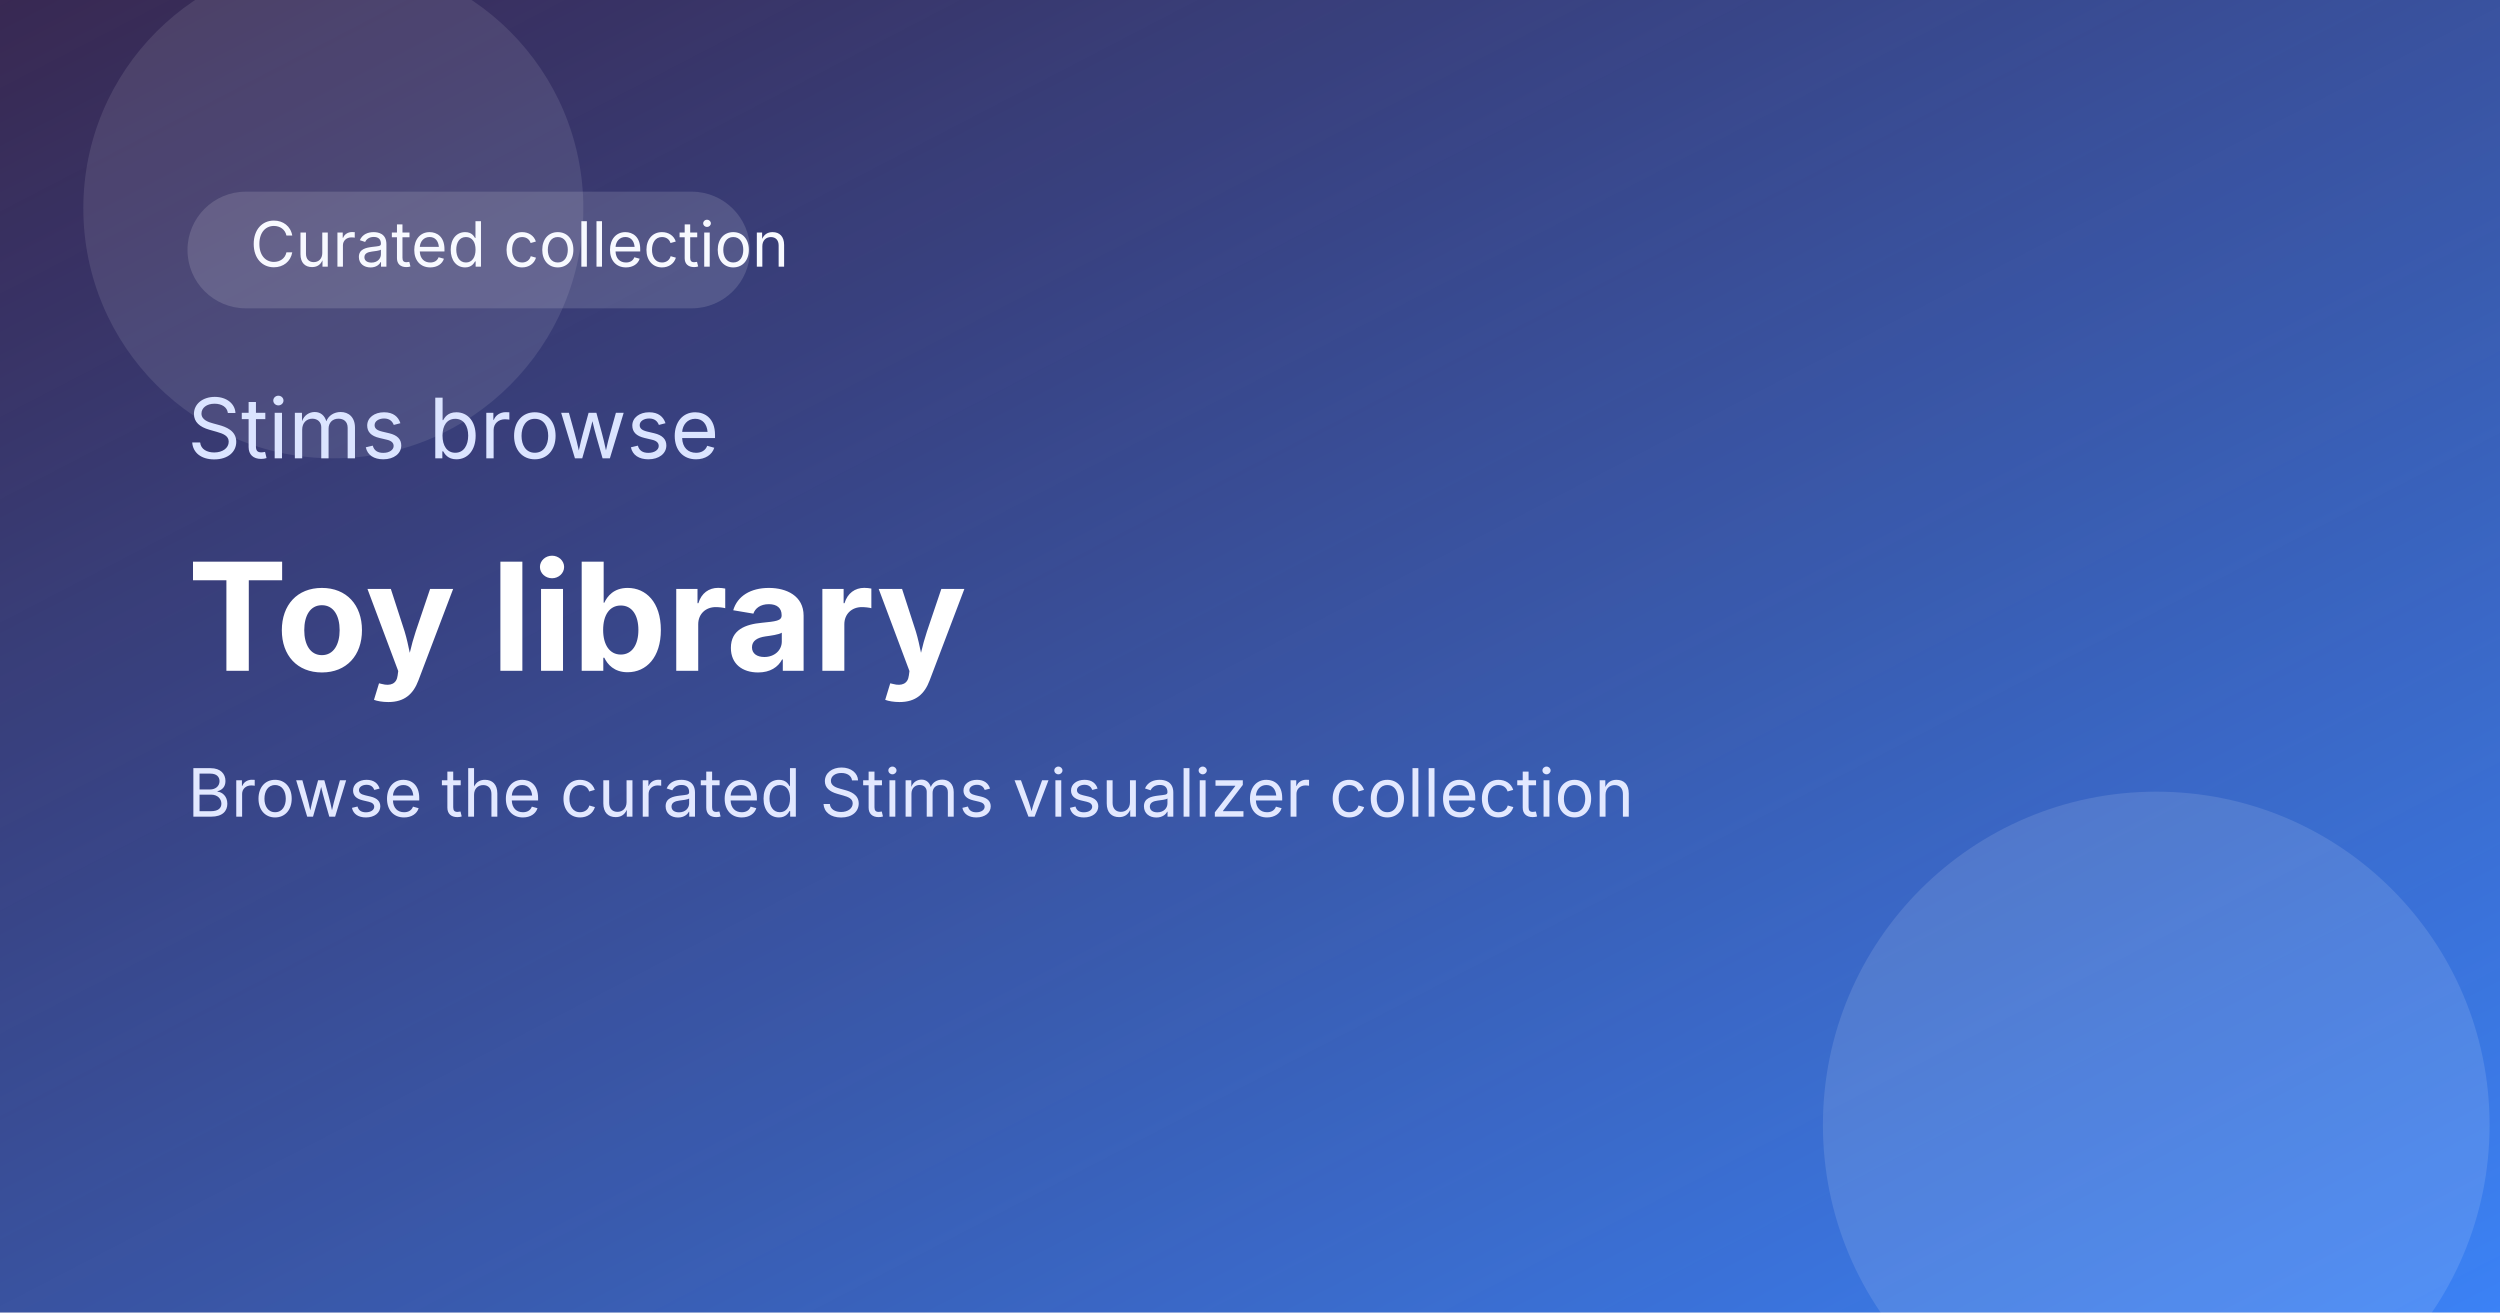
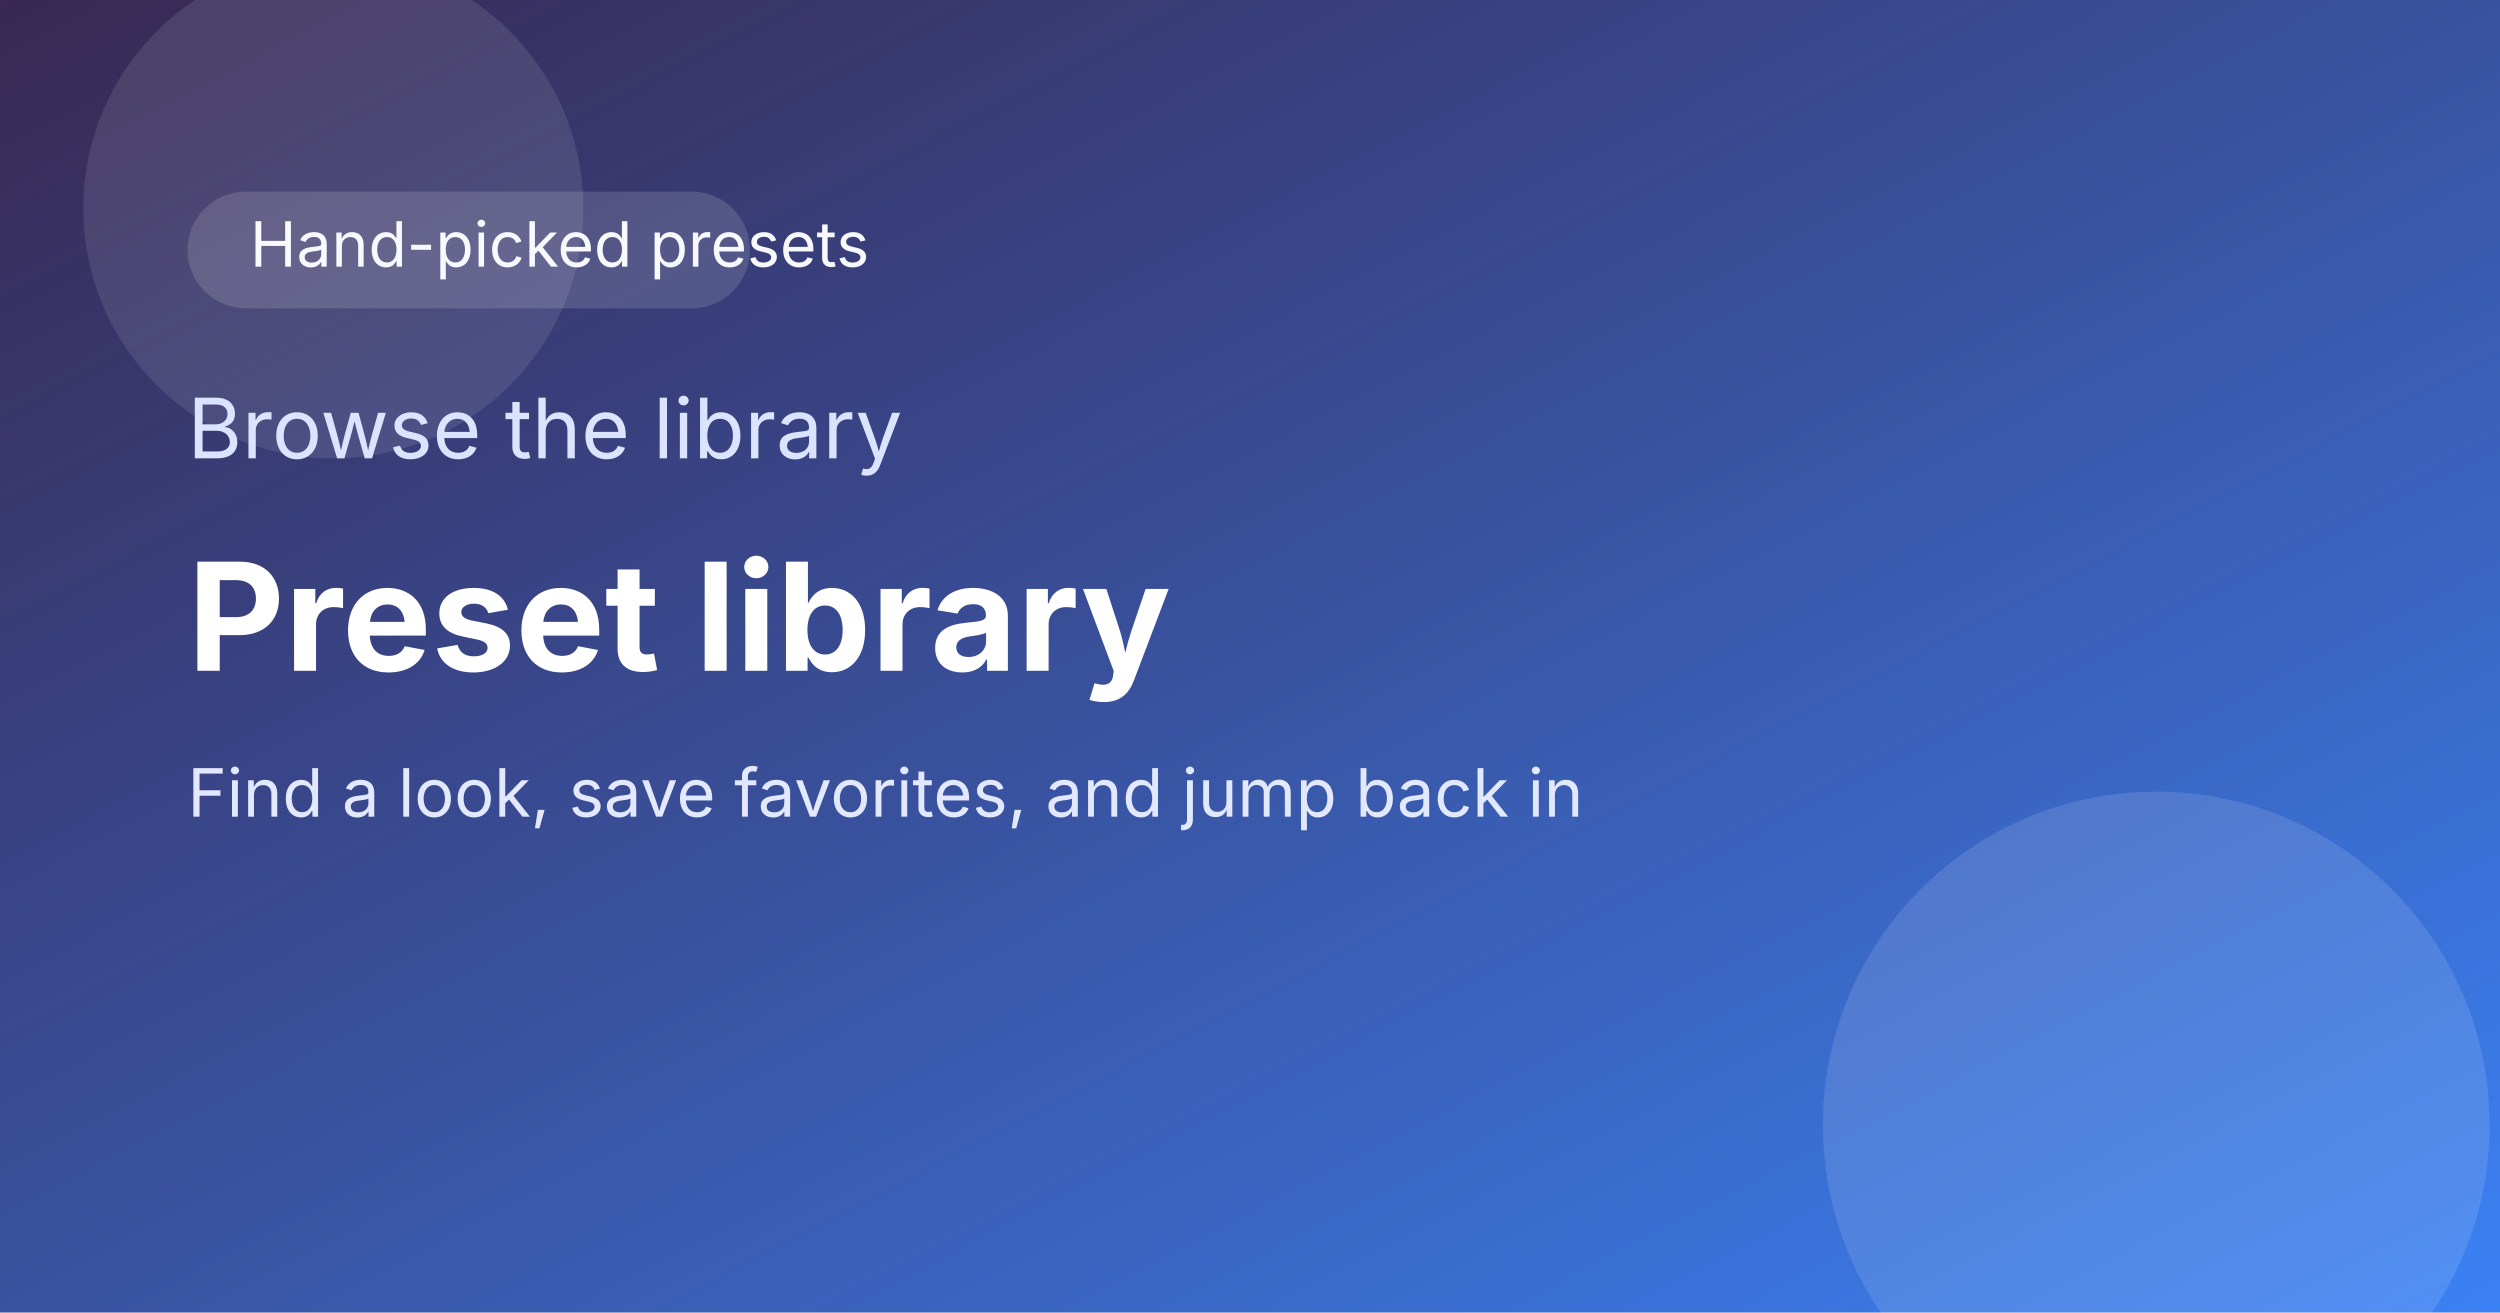
- <svg xmlns="http://www.w3.org/2000/svg" width="1200" height="630" viewBox="0 0 1200 630" role="img" aria-label="Toy library">
+ <svg xmlns="http://www.w3.org/2000/svg" width="1200" height="630" viewBox="0 0 1200 630" role="img" aria-label="Preset library">
  <defs>
    <linearGradient id="bg" x1="0" y1="0" x2="1" y2="1">
      <stop offset="0%" stop-color="#22113f" />
      <stop offset="100%" stop-color="#3b82f6" />
    </linearGradient>
    <linearGradient id="shine" x1="0" y1="0" x2="1" y2="1">
      <stop offset="0%" stop-color="rgba(255,255,255,0.25)" />
      <stop offset="100%" stop-color="rgba(255,255,255,0)" />
    </linearGradient>
  </defs>
  <rect width="1200" height="630" fill="url(#bg)" />
  <rect x="0" y="0" width="1200" height="630" fill="url(#shine)" opacity="0.4" />
  <circle cx="1035" cy="540" r="160" fill="rgba(255,255,255,0.12)" />
  <circle cx="160" cy="100" r="120" fill="rgba(255,255,255,0.1)" />
  <rect x="90" y="92" width="270" height="56" rx="28" fill="rgba(255,255,255,0.14)" />
-   <text x="120" y="128" font-size="30" fill="#f7f9ff" font-family="Inter, Arial, sans-serif">Curated collection</text>
-   <text x="90" y="220" font-size="40" fill="#dbe4ff" font-family="Inter, Arial, sans-serif">Stims browse</text>
-   <text x="90" y="322" font-size="72" font-weight="700" fill="#ffffff" font-family="Inter, Arial, sans-serif">Toy library</text>
-   <text x="90" y="392" font-size="32" fill="#e2e8ff" font-family="Inter, Arial, sans-serif">Browse the curated Stims visualizer collection</text>
+   <text x="120" y="128" font-size="30" fill="#f7f9ff" font-family="Inter, Arial, sans-serif">Hand-picked presets</text>
+   <text x="90" y="220" font-size="40" fill="#dbe4ff" font-family="Inter, Arial, sans-serif">Browse the library</text>
+   <text x="90" y="322" font-size="72" font-weight="700" fill="#ffffff" font-family="Inter, Arial, sans-serif">Preset library</text>
+   <text x="90" y="392" font-size="32" fill="#e2e8ff" font-family="Inter, Arial, sans-serif">Find a look, save favorites, and jump back in</text>
</svg>
